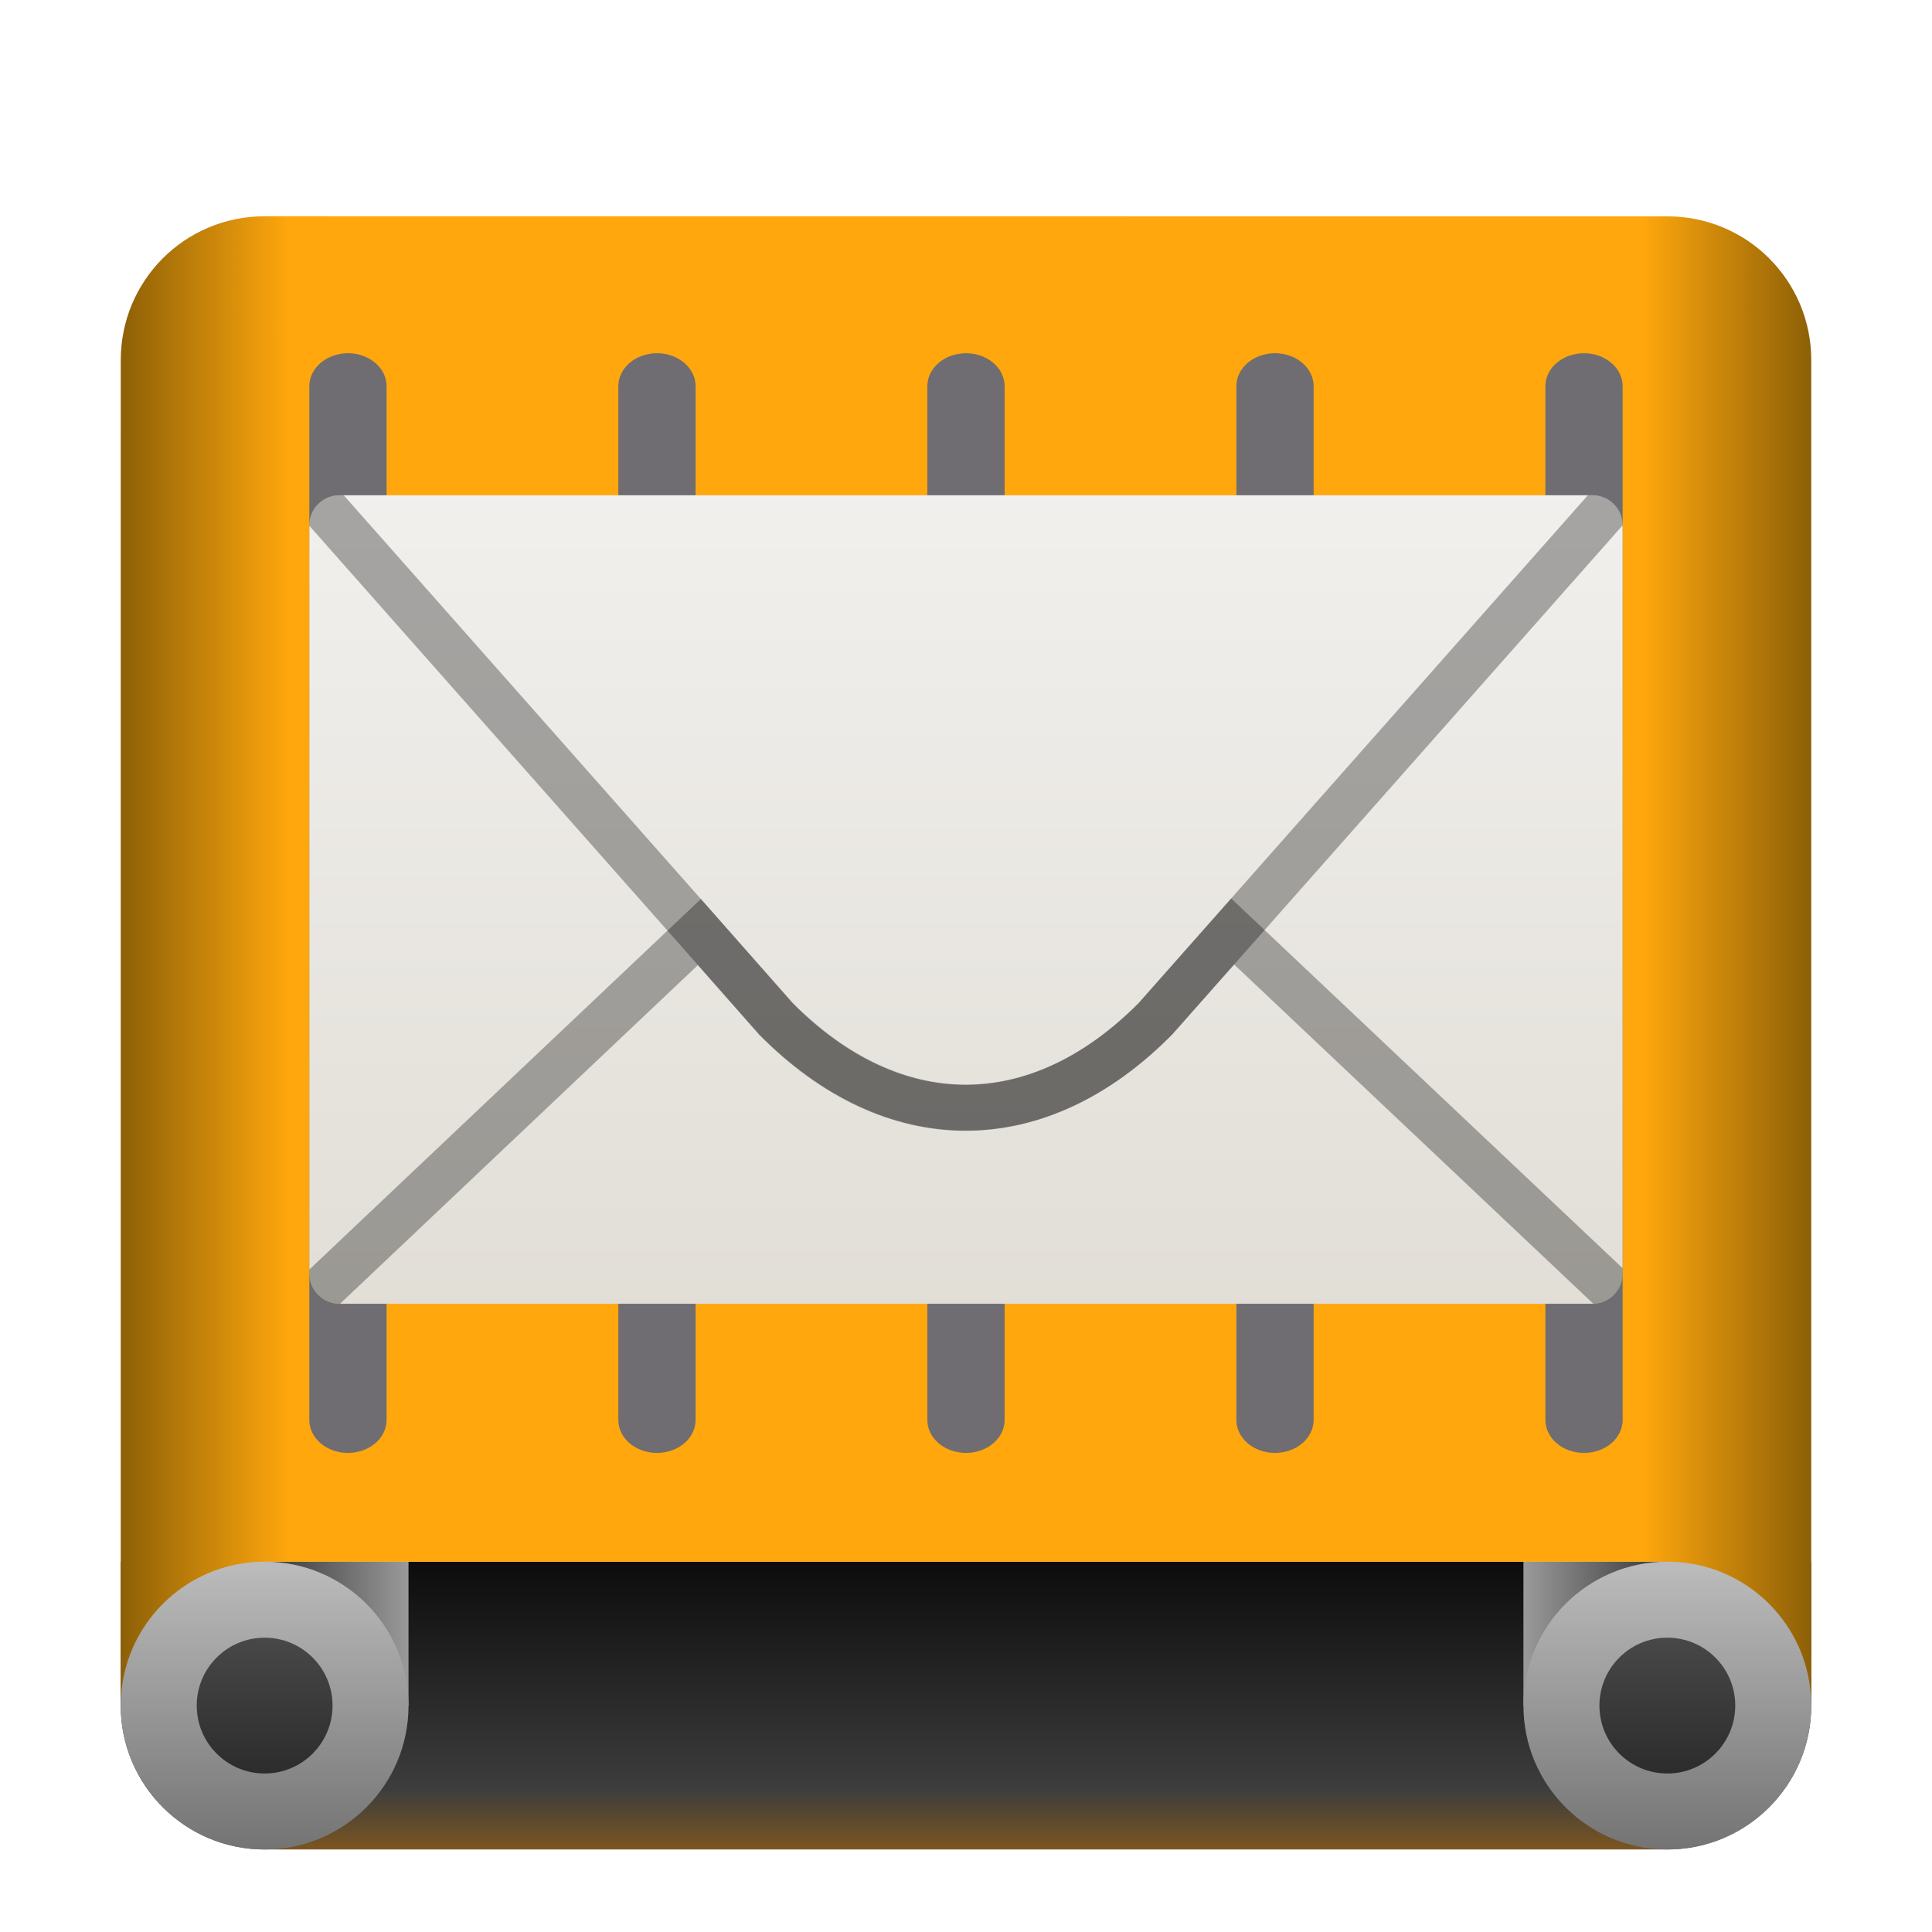
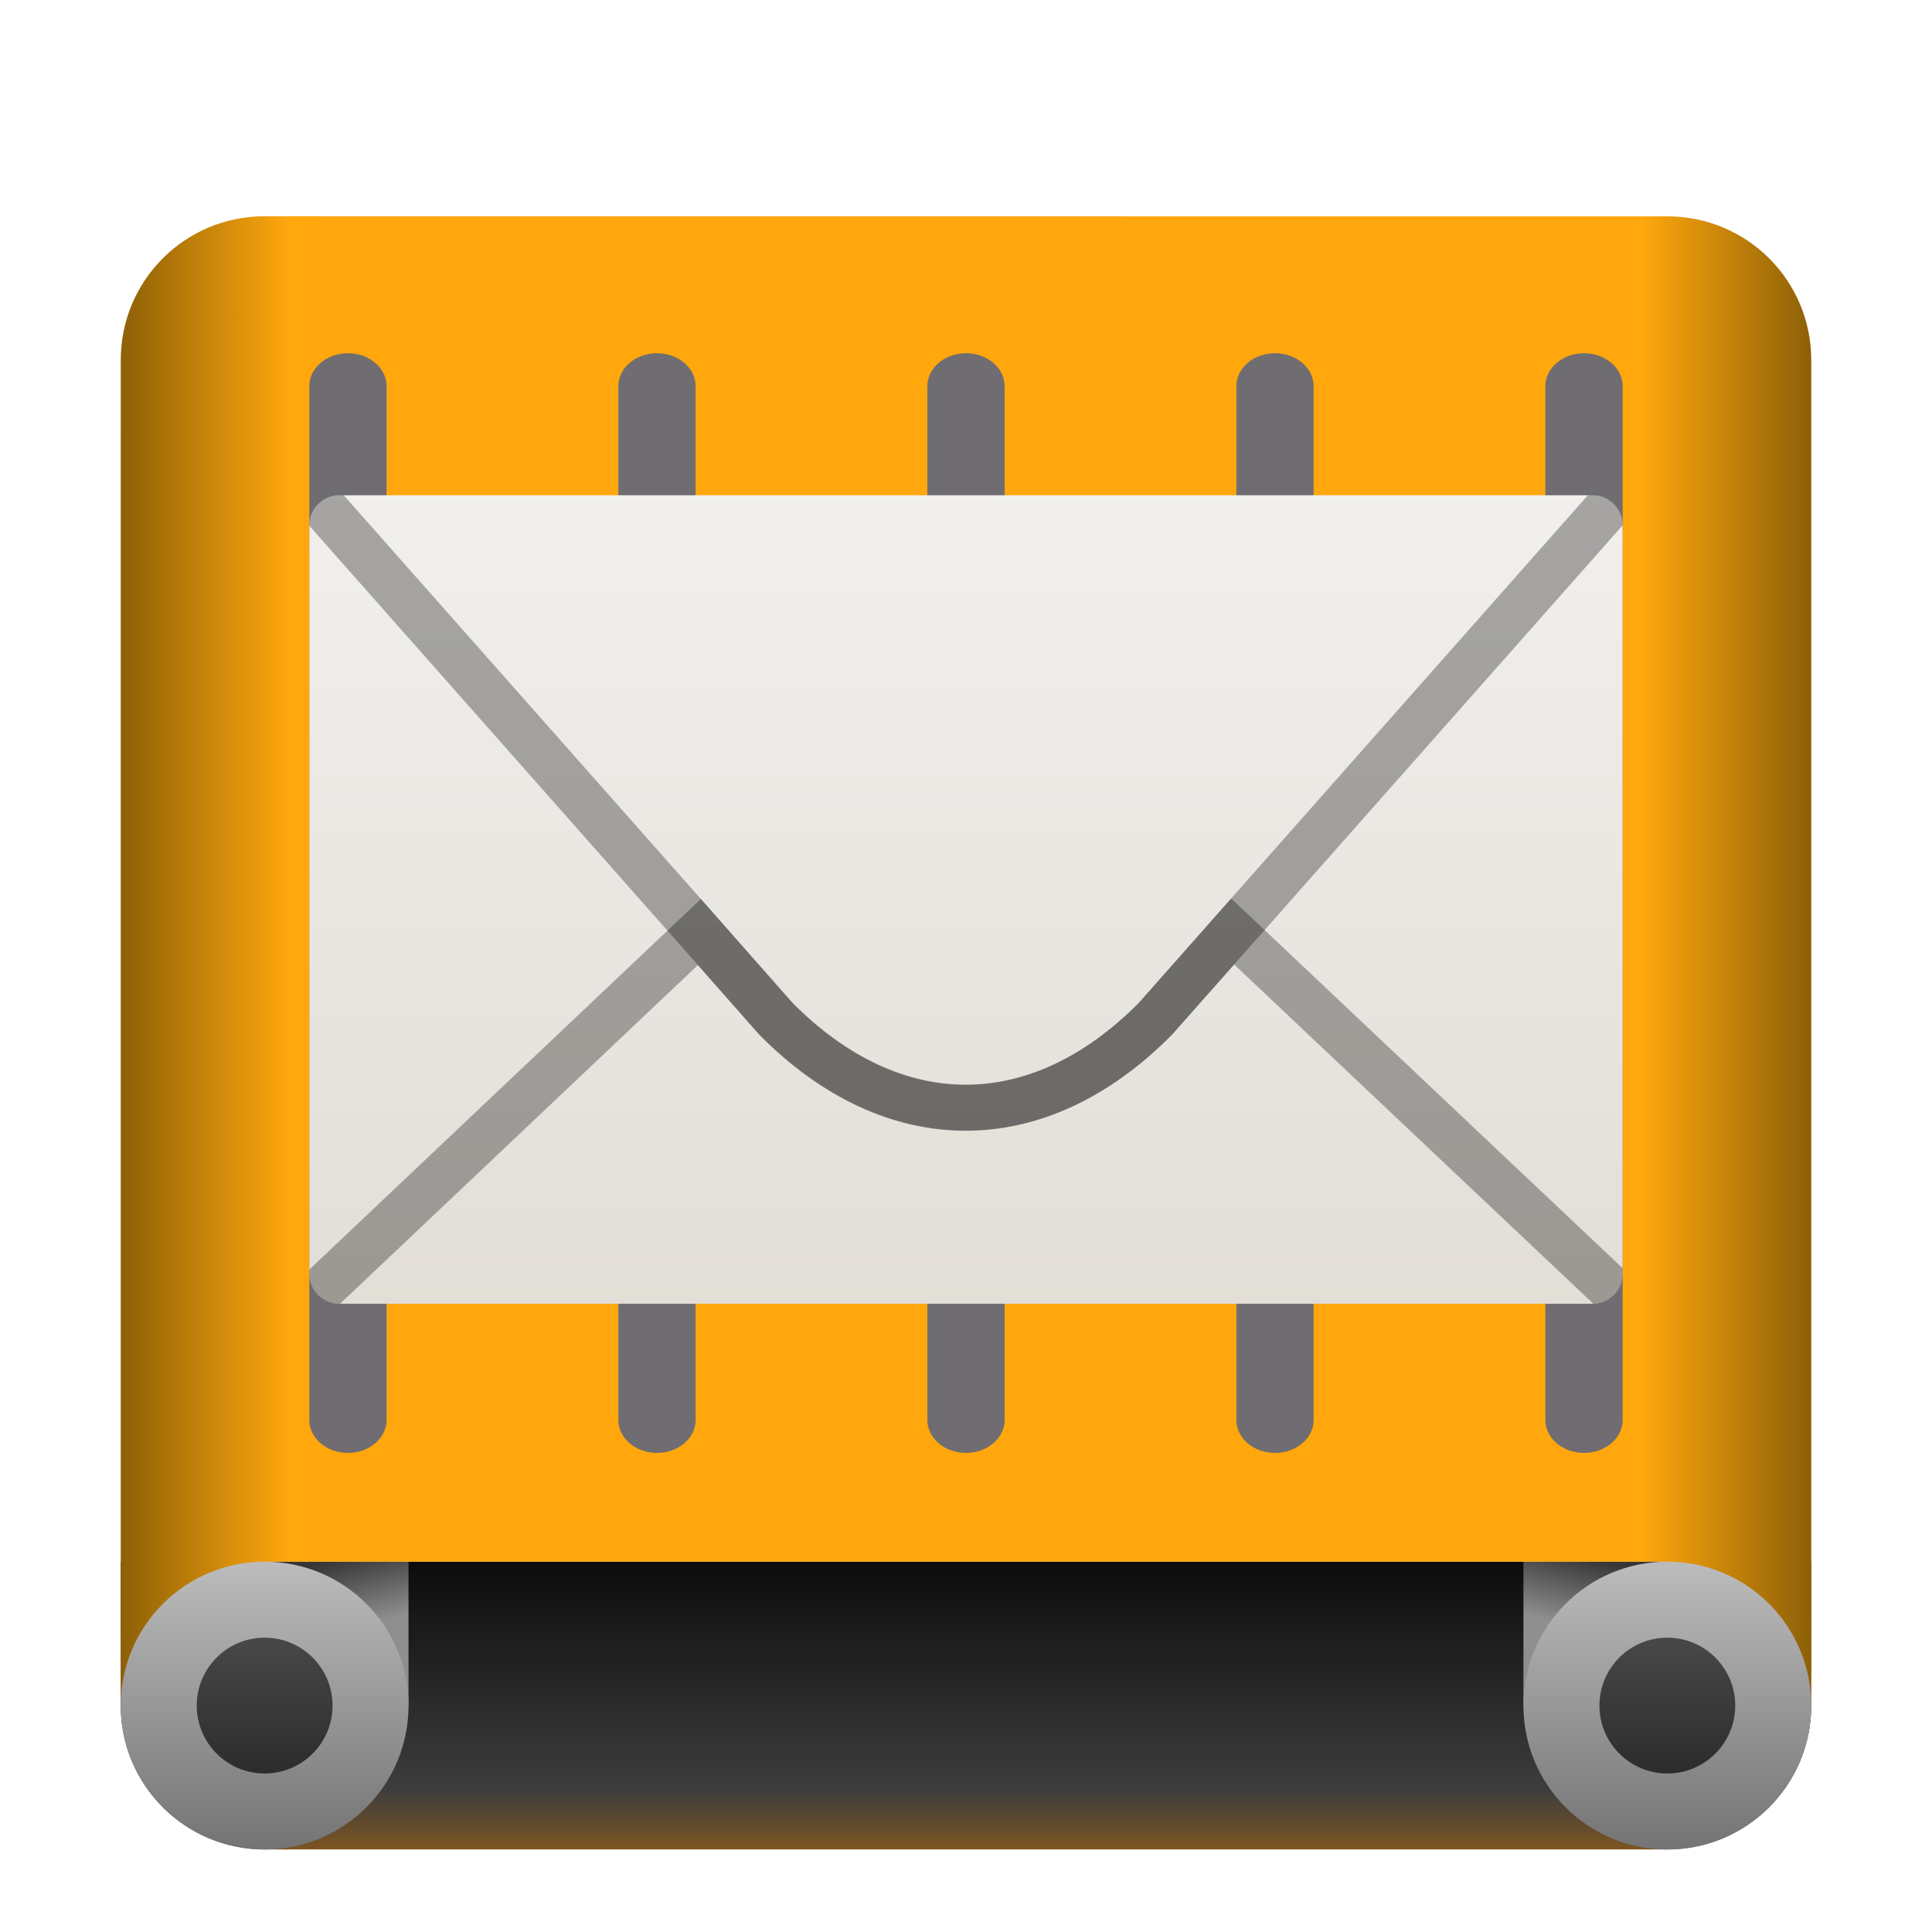
<svg xmlns="http://www.w3.org/2000/svg" xmlns:xlink="http://www.w3.org/1999/xlink" height="128px" viewBox="0 0 128 128" width="128px" version="1.1" id="svg31">
  <defs id="defs31">
    <linearGradient id="linearGradient37">
      <stop style="stop-color:#363636;stop-opacity:1;" offset="0" id="stop36" />
-       <stop style="stop-color:#9a9a9a;stop-opacity:1;" offset="1" id="stop37" />
+       <stop style="stop-color:#8f8f8f;stop-opacity:1;" offset="0.5" id="stop37" />
    </linearGradient>
    <linearGradient id="linearGradient15">
      <stop style="stop-color:#363636;stop-opacity:1;" offset="0" id="stop15" />
-       <stop style="stop-color:#9a9a9a;stop-opacity:1;" offset="1" id="stop16" />
+       <stop style="stop-color:#8f8f8f;stop-opacity:1;" offset="0.5" id="stop16" />
    </linearGradient>
    <linearGradient id="linearGradient4">
      <stop style="stop-color:#0c0c0c;stop-opacity:1;" offset="0" id="stop5-6" />
      <stop style="stop-color:#3d3d3d;stop-opacity:1;" offset="0.79" id="stop6-2" />
      <stop style="stop-color:#7b5521;stop-opacity:1;" offset="1" id="stop8-9" />
    </linearGradient>
-     <linearGradient xlink:href="#linearGradient4" id="linearGradient6-9" x1="63.752" y1="268.436" x2="63.752" y2="287.505" gradientUnits="userSpaceOnUse" gradientTransform="matrix(1.004439,0,0,1,-0.03551232,0)" />
+     <linearGradient xlink:href="#linearGradient4" id="linearGradient6-9" x1="63.752" y1="268.436" x2="63.752" y2="287.505" gradientUnits="userSpaceOnUse" gradientTransform="matrix(1.004439,0,0,1,-0.03533993,-6.4981445e-4)" />
    <linearGradient xlink:href="#linearGradient2" id="linearGradient3" x1="8" y1="239.32" x2="120" y2="239.32" gradientUnits="userSpaceOnUse" />
    <linearGradient id="linearGradient2">
      <stop style="stop-color:#8d6007;stop-opacity:1;" offset="0" id="stop2-3" />
      <stop style="stop-color:#ffa70d;stop-opacity:1;" offset="0.1" id="stop7-7" />
      <stop style="stop-color:#ffa70d;stop-opacity:1;" offset="0.9" id="stop4-5" />
      <stop style="stop-color:#8d6007;stop-opacity:1;" offset="1" id="stop3-9" />
    </linearGradient>
    <linearGradient xlink:href="#linearGradient13" id="linearGradient17" x1="110.466" y1="268.436" x2="110.466" y2="287.505" gradientUnits="userSpaceOnUse" />
    <linearGradient id="linearGradient13">
      <stop style="stop-color:#bcbcbc;stop-opacity:1;" offset="0" id="stop13" />
      <stop style="stop-color:#747474;stop-opacity:1;" offset="1" id="stop17" />
    </linearGradient>
    <linearGradient xlink:href="#linearGradient20" id="linearGradient21" x1="17.534" y1="273.471" x2="17.534" y2="282.47" gradientUnits="userSpaceOnUse" />
    <linearGradient id="linearGradient20">
      <stop style="stop-color:#484848;stop-opacity:1;" offset="0" id="stop20" />
      <stop style="stop-color:#2c2c2c;stop-opacity:1;" offset="1" id="stop21" />
    </linearGradient>
    <linearGradient xlink:href="#linearGradient18" id="linearGradient19" x1="6.969" y1="277.973" x2="6.969" y2="365.978" gradientUnits="userSpaceOnUse" />
    <linearGradient id="linearGradient18">
      <stop style="stop-color:#f6f5f4;stop-opacity:1;" offset="0" id="stop18" />
      <stop style="stop-color:#ddd9d0;stop-opacity:1;" offset="1" id="stop19" />
    </linearGradient>
    <clipPath clipPathUnits="userSpaceOnUse" id="clipPath7">
      <rect style="display:inline;fill:#f6f5f4;stroke-width:3.859;stroke-linecap:round;stroke-opacity:0.315;enable-background:new" id="rect7" width="88.005" height="54.18" x="-37.034" y="294.886" rx="2.023" ry="2.023" />
    </clipPath>
    <clipPath clipPathUnits="userSpaceOnUse" id="clipPath6">
      <rect style="display:inline;fill:#f6f5f4;stroke-width:3.859;stroke-linecap:round;stroke-opacity:0.315;enable-background:new" id="rect6" width="88.005" height="54.18" x="-37.034" y="294.886" rx="2.023" ry="2.023" />
    </clipPath>
    <linearGradient xlink:href="#linearGradient13" id="linearGradient32" gradientUnits="userSpaceOnUse" x1="110.466" y1="268.436" x2="110.466" y2="287.505" />
    <linearGradient xlink:href="#linearGradient20" id="linearGradient33" gradientUnits="userSpaceOnUse" x1="17.534" y1="273.471" x2="17.534" y2="282.47" />
-     <linearGradient xlink:href="#linearGradient15" id="linearGradient22" gradientUnits="userSpaceOnUse" x1="17.535" y1="273.203" x2="27.068" y2="273.203" gradientTransform="translate(-128.0526,-546.3855)" />
-     <linearGradient xlink:href="#linearGradient37" id="linearGradient27" gradientUnits="userSpaceOnUse" gradientTransform="translate(-0.05379984,0.00525049)" x1="17.535" y1="273.203" x2="27.068" y2="273.203" />
+     <linearGradient xlink:href="#linearGradient15" id="linearGradient22" gradientUnits="userSpaceOnUse" x1="21.068" y1="277.808" x2="23.535" y2="268.599" gradientTransform="translate(-128.0526,-546.3855)" />
+     <linearGradient xlink:href="#linearGradient37" id="linearGradient27" gradientUnits="userSpaceOnUse" gradientTransform="translate(-0.05379984,0.00525049)" x1="21.068" y1="268.599" x2="23.535" y2="277.808" />
  </defs>
  <linearGradient id="a" gradientTransform="matrix(1.004439 0 0 1 -0.035512 -164.9705)" gradientUnits="userSpaceOnUse" x1="63.752" x2="63.752" y1="222.218" y2="333.723">
    <stop offset="0.307" stop-color="#0c0c0c" id="stop1" />
    <stop offset="0.551" stop-color="#3d3d3d" id="stop2" />
  </linearGradient>
  <linearGradient id="b" gradientUnits="userSpaceOnUse" x1="8" x2="120" y1="74.35" y2="74.35">
    <stop offset="0" stop-color="#8d6007" id="stop3" />
    <stop offset="0.1" stop-color="#ffa70d" id="stop4" />
    <stop offset="0.9" stop-color="#ffa70d" id="stop5" />
    <stop offset="1" stop-color="#8d6007" id="stop6" />
  </linearGradient>
  <linearGradient id="c" gradientUnits="userSpaceOnUse" x1="110.466" x2="110.466" y1="103.466" y2="122.534">
    <stop offset="0" stop-color="#bcbcbc" id="stop7" />
    <stop offset="1" stop-color="#747474" id="stop8" />
  </linearGradient>
  <linearGradient id="d" gradientUnits="userSpaceOnUse" x1="17.534" x2="17.534" y1="108.501" y2="117.499">
    <stop offset="0" stop-color="#484848" id="stop9" />
    <stop offset="1" stop-color="#2c2c2c" id="stop10" />
  </linearGradient>
  <linearGradient id="e" gradientUnits="userSpaceOnUse" x1="64" x2="64" y1="16.091" y2="103.101">
    <stop offset="0" stop-color="#f6f5f4" id="stop11" />
    <stop offset="1" stop-color="#ddd9d0" id="stop12" />
  </linearGradient>
  <clipPath id="f">
    <path d="m 20 32 h 88 v 55 h -88 z m 0 0" id="path12" />
  </clipPath>
  <clipPath id="g">
    <path d="m 22.496 32.812 h 83.008 c 1.105 0 2 0.895 2 2 v 49.566 c 0 1.105 -0.895 2 -2 2 h -83.008 c -1.105 0 -2 -0.895 -2 -2 v -49.566 c 0 -1.105 0.895 -2 2 -2 z m 0 0" id="path13" />
  </clipPath>
  <clipPath id="h">
    <path d="m 20 44 h 88 v 43 h -88 z m 0 0" id="path14" />
  </clipPath>
  <clipPath id="i">
    <path d="m 22.496 32.812 h 83.008 c 1.105 0 2 0.895 2 2 v 49.566 c 0 1.105 -0.895 2 -2 2 h -83.008 c -1.105 0 -2 -0.895 -2 -2 v -49.566 c 0 -1.105 0.895 -2 2 -2 z m 0 0" id="path15" />
  </clipPath>
  <g id="layer5" style="display:inline;enable-background:new" transform="translate(-9.891145e-4,-172.0013)">
    <g id="g3" transform="translate(0,7.02947)">
      <rect style="display:inline;fill:url(#linearGradient6-9);fill-opacity:1;stroke:none;stroke-width:20.044;enable-background:new" id="rect4-7" width="112" height="19.069" x="8" y="268.436" ry="9.534" />
      <g id="g31">
        <rect style="display:inline;fill:url(#linearGradient22);fill-opacity:1;stroke:none;stroke-width:37.795;stroke-linecap:round;enable-background:new" id="rect3-5" width="19.068" height="9.534" x="-120.053" y="-277.949" ry="0" rx="0" transform="rotate(-179.9889)" />
        <rect style="display:inline;fill:url(#linearGradient27);fill-opacity:1;stroke:none;stroke-width:37.795;stroke-linecap:round;enable-background:new" id="rect3-5-3" width="19.068" height="9.534" x="7.946" y="268.442" ry="0" rx="0" transform="rotate(-0.01109131,-0.00461442,4.227611)" />
      </g>
      <path id="rect2" style="display:inline;fill:url(#linearGradient3);stroke:none;stroke-width:17.912;enable-background:new" d="m 17.535,179.299 c -5.282,0 -9.533,4.251 -9.533,9.533 v 4.34 0.172 C 8.001,193.39 8,193.436 8,193.482 v 4.34 6.637 4.34 31.979 2.809 0.004 1.527 2.809 0.004 3.824 2.809 0.002 1.529 2.809 0.002 3.752 4.34 6.635 4.34 h 9.533 v -4.34 -0.311 h 0.002 v -4.34 -0.545 h 92.93 v 4.885 0.311 4.34 H 120 v -4.34 -0.311 h 0.002 v -4.34 -5.232 -4.34 -5.082 c 1.9e-4,-0.025 0,-0.049 0,-0.074 v -1.404 -2.861 c 1.9e-4,-0.025 0,-0.049 0,-0.074 v -1.404 -5.158 c 1.9e-4,-0.025 0,-0.047 0,-0.072 v -1.404 -2.863 c 1.9e-4,-0.025 0,-0.047 0,-0.072 v -1.404 -33.385 -4.34 -6.635 -4.34 c 0,-5.282 -4.255,-9.533 -9.537,-9.533 z" />
      <g id="layer5-3" transform="matrix(1.279567,0,0,1.401096,-17.89226,-97.44913)" style="display:inline;enable-background:new">
        <rect style="display:inline;fill:#6f6d71;fill-opacity:1;stroke:none;stroke-width:1;enable-background:new" id="slat5-0-2-1-7" x="30" y="204" width="4" height="52" rx="2" ry="1.556" />
        <rect style="display:inline;fill:#6f6d71;fill-opacity:1;stroke:none;stroke-width:1;enable-background:new" id="slat5-0-2-1" x="46" y="204" width="4" height="52" rx="2" ry="1.556" />
        <rect style="display:inline;fill:#6f6d71;fill-opacity:1;stroke:none;stroke-width:1;enable-background:new" id="slat5-0-2" x="62" y="204" width="4" height="52" rx="2" ry="1.556" />
        <rect style="display:inline;fill:#6f6d71;fill-opacity:1;stroke:none;stroke-width:1.44;enable-background:new" id="slat5-0" x="81.914" y="194.016" width="5.118" height="84.245" rx="2.559" ry="2.521" transform="matrix(0.7815146,0,0,0.6172486,13.98306,84.2438)" />
        <rect style="display:inline;fill:#6f6d71;fill-opacity:1;stroke:none;enable-background:new" id="slat5" x="94" y="204" width="4" height="52" rx="2" ry="1.556" />
      </g>
    </g>
    <g id="g4" transform="translate(0,7.029485)">
      <g id="g2">
        <circle style="display:inline;fill:url(#linearGradient32);fill-opacity:1;stroke:none;stroke-width:20;enable-background:new" id="path4" cx="17.534" cy="277.971" r="9.534" />
        <circle style="fill:url(#linearGradient33);stroke-width:20" id="path1" cx="17.534" cy="277.971" r="4.499" />
      </g>
      <g id="g1">
        <circle style="display:inline;fill:url(#linearGradient17);fill-opacity:1;stroke:none;stroke-width:20;enable-background:new" id="path3" cx="110.466" cy="277.971" r="9.534" />
        <circle style="display:inline;fill:url(#linearGradient21);stroke-width:20;enable-background:new" id="path1-6" cx="110.466" cy="277.971" r="4.499" />
      </g>
    </g>
    <g id="layer6" style="display:inline;enable-background:new" transform="matrix(0.988693,0,0,0.988693,57.1098,-86.73908)">
      <rect style="display:inline;fill:url(#linearGradient19);stroke-width:3.859;stroke-linecap:round;stroke-opacity:0.315;enable-background:new" id="rect1" width="88.005" height="54.18" x="-37.034" y="294.886" rx="2.023" ry="2.023" />
      <path style="fill:none;stroke:#000000;stroke-width:3.08;stroke-linecap:round;stroke-linejoin:miter;stroke-dasharray:none;stroke-opacity:0.315" d="m -36.345,295.385 30.578,34.568 c 7.836,7.905 17.516,7.999 25.427,0.018 l 30.608,-34.599" id="path10" clip-path="url(#clipPath7)" />
      <path style="display:inline;fill:none;stroke:#000000;stroke-width:3.08;stroke-linecap:round;stroke-linejoin:miter;stroke-dasharray:none;stroke-opacity:0.315;enable-background:new" d="m -36.513,348.4 25.618,-24.245 5.129,5.834 c 7.836,7.905 17.516,7.963 25.427,-0.018 2e-6,0 5.178,-5.853 5.178,-5.853 l 25.655,24.233" id="path10-6" clip-path="url(#clipPath6)" />
    </g>
  </g>
</svg>
